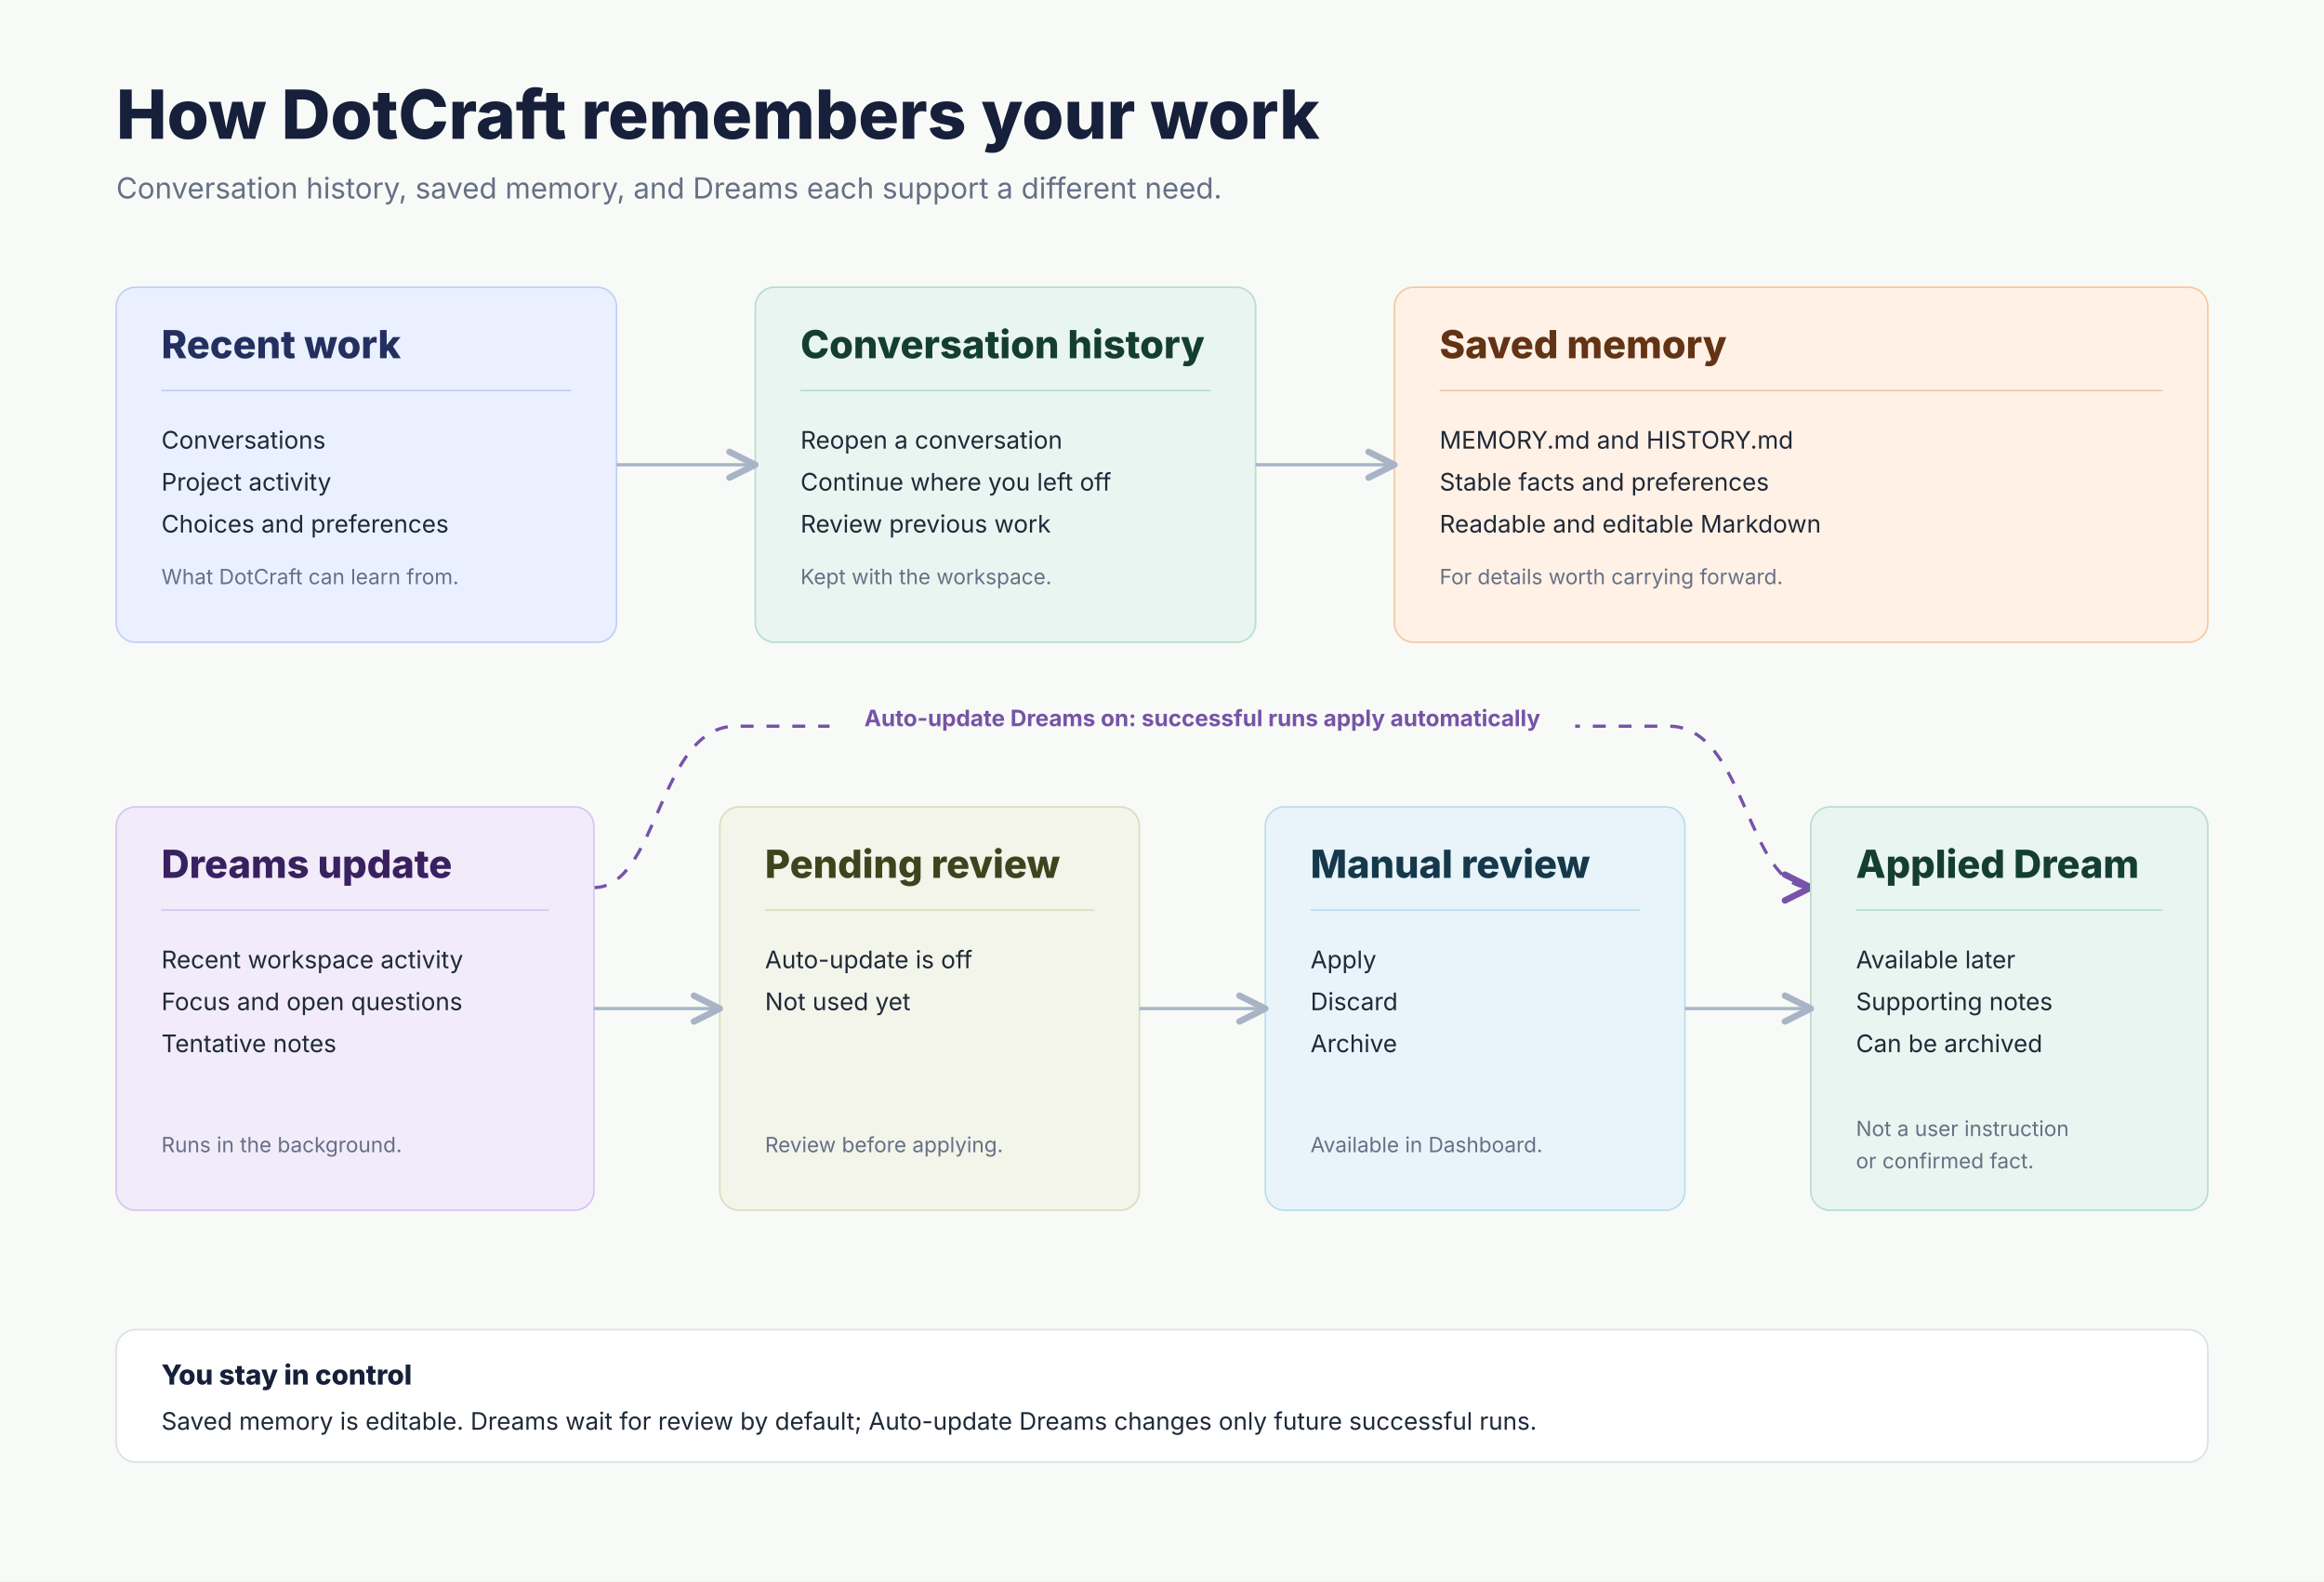
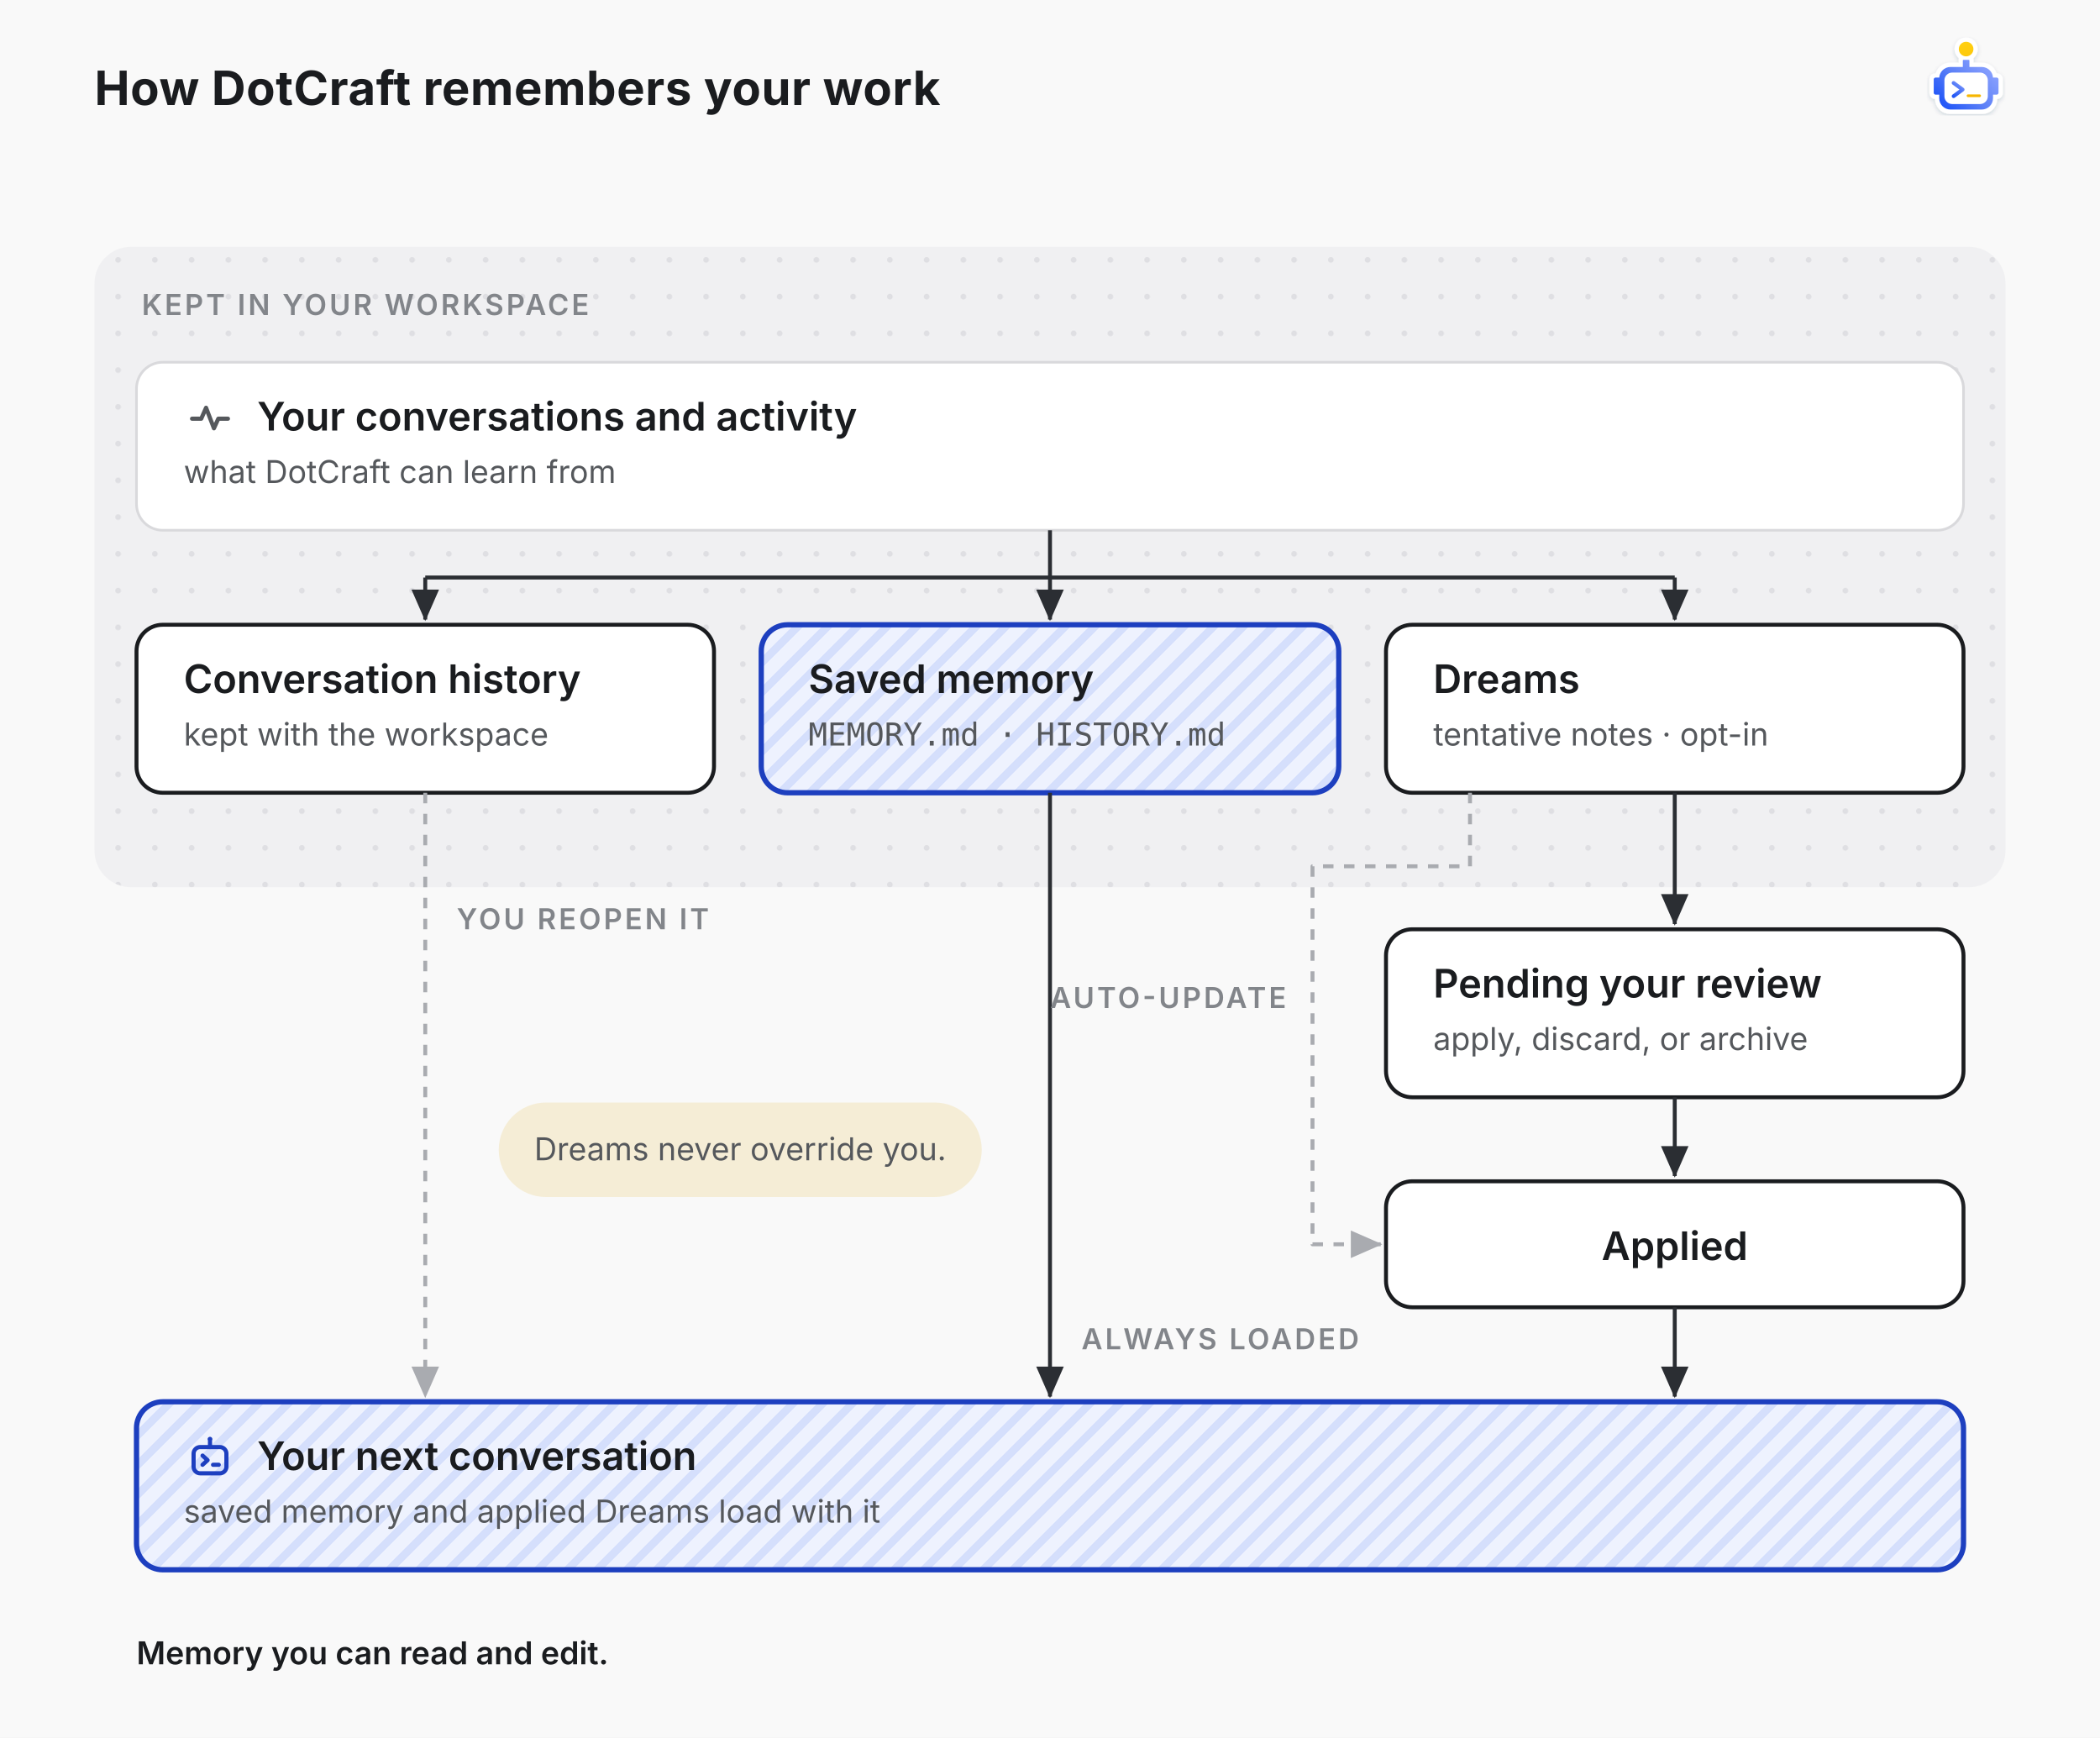
- <svg xmlns="http://www.w3.org/2000/svg" width="1440" height="980" viewBox="0 0 1440 980" fill="none" role="img" aria-labelledby="title desc">
-   <style>
-     text { font-family: Inter, ui-sans-serif, system-ui, -apple-system, BlinkMacSystemFont, "Segoe UI", sans-serif; letter-spacing: 0; }
-     .title { fill: #17203A; font-size: 42px; font-weight: 760; }
-     .subtitle { fill: #667085; font-size: 18px; }
-     .cardTitle { font-size: 24px; font-weight: 760; }
-     .label { font-size: 14px; font-weight: 720; }
-     .body { fill: #1F2937; font-size: 15px; }
-     .item { fill: #1F2937; font-size: 15px; }
-     .muted { fill: #667085; font-size: 13px; }
-   </style>
+ <svg xmlns="http://www.w3.org/2000/svg" width="800" height="662" viewBox="0 0 800 662" role="img" aria-label="How DotCraft remembers your work: conversations and workspace activity feed three stores kept in your workspace — conversation history you reopen yourself, saved memory in MEMORY.md and HISTORY.md that loads into every conversation, and Dreams, which stay pending until you apply them or Auto-update applies them — so your next conversation starts with saved memory and applied Dreams already loaded.">
  <defs>
-     <marker id="arrow" markerWidth="12" markerHeight="12" refX="10" refY="6" orient="auto">
-       <path d="M2 2L10 6L2 10" fill="none" stroke="#A8B4C6" stroke-width="2" stroke-linecap="round" stroke-linejoin="round" />
+     <marker id="a" markerWidth="9" markerHeight="9" refX="7.6" refY="4.5" orient="auto-start-reverse">
+       <path d="M0 1L8 4.5L0 8Z" fill="#2b2e33" />
    </marker>
-     <marker id="dashArrow" markerWidth="12" markerHeight="12" refX="10" refY="6" orient="auto">
-       <path d="M2 2L10 6L2 10" fill="none" stroke="#7653A8" stroke-width="2" stroke-linecap="round" stroke-linejoin="round" />
+     <marker id="b" markerWidth="9" markerHeight="9" refX="7.6" refY="4.5" orient="auto-start-reverse">
+       <path d="M0 1L8 4.5L0 8Z" fill="#a9abb0" />
    </marker>
+     <pattern id="hat_memory" width="8" height="8" patternUnits="userSpaceOnUse" patternTransform="rotate(45)">
+       <rect width="8" height="8" fill="#eef2fe" />
+       <rect width="3" height="8" fill="#2d5cf0" opacity="0.13" />
+     </pattern>
+     <pattern id="dots_memory" width="14" height="14" patternUnits="userSpaceOnUse">
+       <rect width="14" height="14" fill="#f0f0f2" />
+       <circle cx="3" cy="3" r="1.1" fill="#dfdfe3" />
+     </pattern>
+     <style>
+       text{font-family:-apple-system,BlinkMacSystemFont,"Segoe UI","PingFang SC","Hiragino Sans GB","Microsoft YaHei",sans-serif}
+       .dtitle{font-size:18px;font-weight:700;fill:#1a1c1f;letter-spacing:.2px}
+       .eyebrow{font-size:11px;font-weight:600;letter-spacing:.09em;fill:#82858a}
+       .title{font-size:15px;font-weight:600;fill:#1a1c1f}
+       .sub{font-size:13px;font-weight:600;fill:#1a1c1f}
+       .body{font-size:12px;font-weight:400;fill:#55585c}
+       .mono{font-size:12px;font-weight:400;fill:#55585c;font-family:ui-monospace,"SFMono-Regular","Cascadia Code","JetBrains Mono",Menlo,Consolas,monospace}
+       .node{fill:#ffffff;stroke:#1a1c1f;stroke-width:1.5}
+       .accent{fill:url(#hat_memory);stroke:#1d3fbf;stroke-width:2}
+       .zone{fill:url(#dots_memory)}
+       .frame{fill:#ffffff;stroke:#1d3fbf;stroke-width:2}
+       .ghost{fill:none;stroke:#d9d9dc;stroke-width:1.5;stroke-dasharray:5 4}
+       .link{stroke:#2b2e33;stroke-width:1.5;fill:none;stroke-linejoin:round}
+       .link2{stroke:#a9abb0;stroke-width:1.5;fill:none;stroke-linejoin:round;stroke-dasharray:4 4}
+       .cap{font-size:12px;font-weight:600;fill:#1a1c1f}
+     </style>
  </defs>
-   <rect width="1440" height="980" fill="#F8FAF7" />
-   <text x="72" y="86" class="title">How DotCraft remembers your work</text>
-   <text x="72" y="123" class="subtitle">Conversation history, saved memory, and Dreams each support a different need.</text>
-   <g transform="translate(72 178)">
-     <rect width="310" height="220" rx="12" fill="#EAF0FF" stroke="#C2CEF7" />
-     <text x="28" y="44" class="cardTitle" fill="#23305F">Recent work</text>
-     <line x1="28" y1="64" x2="282" y2="64" stroke="#C2CEF7" />
-     <text x="28" y="100" class="item">Conversations</text>
-     <text x="28" y="126" class="item">Project activity</text>
-     <text x="28" y="152" class="item">Choices and preferences</text>
-     <text x="28" y="184" class="muted">What DotCraft can learn from.</text>
-   </g>
-   <g transform="translate(468 178)">
-     <rect width="310" height="220" rx="12" fill="#E9F5F0" stroke="#B7DED0" />
-     <text x="28" y="44" class="cardTitle" fill="#153E33">Conversation history</text>
-     <line x1="28" y1="64" x2="282" y2="64" stroke="#B7DED0" />
-     <text x="28" y="100" class="item">Reopen a conversation</text>
-     <text x="28" y="126" class="item">Continue where you left off</text>
-     <text x="28" y="152" class="item">Review previous work</text>
-     <text x="28" y="184" class="muted">Kept with the workspace.</text>
-   </g>
-   <g transform="translate(864 178)">
-     <rect width="504" height="220" rx="12" fill="#FFF1E6" stroke="#F3C9A4" />
-     <text x="28" y="44" class="cardTitle" fill="#623314">Saved memory</text>
-     <line x1="28" y1="64" x2="476" y2="64" stroke="#F3C9A4" />
-     <text x="28" y="100" class="item">MEMORY.md and HISTORY.md</text>
-     <text x="28" y="126" class="item">Stable facts and preferences</text>
-     <text x="28" y="152" class="item">Readable and editable Markdown</text>
-     <text x="28" y="184" class="muted">For details worth carrying forward.</text>
-   </g>
-   <path d="M382 288H468" stroke="#A8B4C6" stroke-width="2" marker-end="url(#arrow)" />
-   <path d="M778 288H864" stroke="#A8B4C6" stroke-width="2" marker-end="url(#arrow)" />
-   <path d="M368 550C408 550 408 450 456 450H1034C1082 450 1082 550 1122 550" stroke="#7653A8" stroke-width="2" stroke-dasharray="8 8" marker-end="url(#dashArrow)" />
-   <rect x="514" y="428" width="462" height="34" rx="8" fill="#F8FAF7" />
-   <text x="745" y="450" text-anchor="middle" class="label" fill="#7653A8">Auto-update Dreams on: successful runs apply automatically</text>
-   <g transform="translate(72 500)">
-     <rect width="296" height="250" rx="12" fill="#F1EBFA" stroke="#D7C5EF" />
-     <text x="28" y="44" class="cardTitle" fill="#39205F">Dreams update</text>
-     <line x1="28" y1="64" x2="268" y2="64" stroke="#D7C5EF" />
-     <text x="28" y="100" class="item">Recent workspace activity</text>
-     <text x="28" y="126" class="item">Focus and open questions</text>
-     <text x="28" y="152" class="item">Tentative notes</text>
-     <text x="28" y="214" class="muted">Runs in the background.</text>
-   </g>
-   <g transform="translate(446 500)">
-     <rect width="260" height="250" rx="12" fill="#F3F4EA" stroke="#D9DEC0" />
-     <text x="28" y="44" class="cardTitle" fill="#3F431E">Pending review</text>
-     <line x1="28" y1="64" x2="232" y2="64" stroke="#D9DEC0" />
-     <text x="28" y="100" class="item">Auto-update is off</text>
-     <text x="28" y="126" class="item">Not used yet</text>
-     <text x="28" y="214" class="muted">Review before applying.</text>
-   </g>
-   <g transform="translate(784 500)">
-     <rect width="260" height="250" rx="12" fill="#E8F4FA" stroke="#BBDCEE" />
-     <text x="28" y="44" class="cardTitle" fill="#15384B">Manual review</text>
-     <line x1="28" y1="64" x2="232" y2="64" stroke="#BBDCEE" />
-     <text x="28" y="100" class="item">Apply</text>
-     <text x="28" y="126" class="item">Discard</text>
-     <text x="28" y="152" class="item">Archive</text>
-     <text x="28" y="214" class="muted">Available in Dashboard.</text>
-   </g>
-   <g transform="translate(1122 500)">
-     <rect width="246" height="250" rx="12" fill="#E9F5F0" stroke="#B7DED0" />
-     <text x="28" y="44" class="cardTitle" fill="#153E33">Applied Dream</text>
-     <line x1="28" y1="64" x2="218" y2="64" stroke="#B7DED0" />
-     <text x="28" y="100" class="item">Available later</text>
-     <text x="28" y="126" class="item">Supporting notes</text>
-     <text x="28" y="152" class="item">Can be archived</text>
-     <text x="28" y="204" class="muted">Not a user instruction</text>
-     <text x="28" y="224" class="muted">or confirmed fact.</text>
-   </g>
-   <path d="M368 625H446" stroke="#A8B4C6" stroke-width="2" marker-end="url(#arrow)" />
-   <path d="M706 625H784" stroke="#A8B4C6" stroke-width="2" marker-end="url(#arrow)" />
-   <path d="M1044 625H1122" stroke="#A8B4C6" stroke-width="2" marker-end="url(#arrow)" />
-   <g transform="translate(72 824)">
-     <rect width="1296" height="82" rx="12" fill="#FFFFFF" stroke="#D9E0EA" />
-     <text x="28" y="34" fill="#17203A" font-size="17" font-weight="760">You stay in control</text>
-     <text x="28" y="62" class="body">Saved memory is editable. Dreams wait for review by default; Auto-update Dreams changes only future successful runs.</text>
+   <rect width="800" height="662" fill="#f9f9f9" />
+   <text x="36" y="40" class="dtitle">How DotCraft remembers your work</text>
+   <svg x="734" y="14" width="30" height="30" viewBox="0 0 1024 1024" fill="none">
+     <defs>
+       <linearGradient id="lb_memory" x1="279" y1="766" x2="736" y2="334" gradientUnits="userSpaceOnUse">
+         <stop offset="0" stop-color="#2458f7" />
+         <stop offset=".46" stop-color="#5f82f7" />
+         <stop offset="1" stop-color="#8fa5ff" />
+       </linearGradient>
+       <linearGradient id="lm_memory" x1="380" y1="696" x2="492" y2="557" gradientUnits="userSpaceOnUse">
+         <stop offset="0" stop-color="#2257f5" />
+         <stop offset=".55" stop-color="#577df7" />
+         <stop offset="1" stop-color="#8ca2ff" />
+       </linearGradient>
+       <linearGradient id="ly_memory" x1="481" y1="174" x2="617" y2="713" gradientUnits="userSpaceOnUse">
+         <stop offset="0" stop-color="#ffcf11" />
+         <stop offset="1" stop-color="#f6b500" />
+       </linearGradient>
+       <filter id="ls_memory" x="-12%" y="-12%" width="124%" height="124%">
+         <feDropShadow dx="0" dy="18" stdDeviation="24" flood-color="#0b3d62" flood-opacity=".18" />
+       </filter>
+     </defs>
+     <g transform="translate(512 528) scale(1.3) translate(-512 -512)">
+       <g filter="url(#ls_memory)">
+         <rect x="201" y="365" width="622" height="513" rx="151" fill="#fff" />
+         <rect x="145" y="472" width="136" height="256" rx="58" fill="#fff" />
+         <rect x="743" y="472" width="136" height="256" rx="58" fill="#fff" />
+         <rect x="438" y="270" width="148" height="182" rx="2" fill="#fff" />
+         <circle cx="512" cy="229" r="116" fill="#fff" />
+       </g>
+       <rect x="243" y="408" width="538" height="426" rx="113" fill="url(#lb_memory)" />
+       <rect x="188" y="514" width="90" height="171" rx="19" fill="url(#lb_memory)" />
+       <rect x="746" y="514" width="90" height="171" rx="19" fill="url(#lb_memory)" />
+       <rect x="479" y="337" width="66" height="119" rx="6" fill="url(#lb_memory)" />
+       <rect x="295" y="464" width="434" height="315" rx="78" fill="#fff" />
+       <circle cx="512" cy="229" r="73" fill="url(#ly_memory)" />
+       <path d="M387 568 477 634 387 700" stroke="url(#lm_memory)" stroke-width="38" stroke-linecap="round" stroke-linejoin="round" />
+       <path d="M531 696h116" stroke="url(#ly_memory)" stroke-width="27" stroke-linecap="round" />
+     </g>
+   </svg>
+   <g transform="translate(0,54)">
+     <rect x="36" y="40" width="728" height="244" rx="14" class="zone" />
+     <text x="54" y="66" class="eyebrow">KEPT IN YOUR WORKSPACE</text>
+     <rect x="52" y="84" width="696" height="64" rx="10" fill="#ffffff" stroke="#d9d9dc" stroke-width="1" />
+     <g transform="translate(70,95) scale(0.8333)" fill="none" stroke="#55585c" stroke-width="1.9" stroke-linecap="round" stroke-linejoin="round">
+       <path d="M3.8,12.6 H8 L10.2,7.6 13.8,17 15.8,12.6 H20.2" />
+     </g>
+     <text x="98" y="110" class="title">Your conversations and activity</text>
+     <text x="70" y="130" class="body">what DotCraft can learn from</text>
+     <path d="M400 148 V182" class="link" marker-end="url(#a)" />
+     <path d="M162 166 H638" class="link" />
+     <path d="M162 166 V182" class="link" marker-end="url(#a)" />
+     <path d="M638 166 V182" class="link" marker-end="url(#a)" />
+     <rect x="52" y="184" width="220" height="64" rx="10" class="node" />
+     <text x="70" y="210" class="title">Conversation history</text>
+     <text x="70" y="230" class="body">kept with the workspace</text>
+     <rect x="290" y="184" width="220" height="64" rx="10" class="accent" />
+     <text x="308" y="210" class="title">Saved memory</text>
+     <text x="308" y="230" class="mono">MEMORY.md · HISTORY.md</text>
+     <rect x="528" y="184" width="220" height="64" rx="10" class="node" />
+     <text x="546" y="210" class="title">Dreams</text>
+     <text x="546" y="230" class="body">tentative notes · opt-in</text>
+     <path d="M162 248 V478" class="link2" marker-end="url(#b)" />
+     <text x="174" y="300" class="eyebrow">YOU REOPEN IT</text>
+     <path d="M400 248 V478" class="link" marker-end="url(#a)" />
+     <text x="412" y="460" class="eyebrow">ALWAYS LOADED</text>
+     <path d="M638 248 V298" class="link" marker-end="url(#a)" />
+     <rect x="528" y="300" width="220" height="64" rx="10" class="node" />
+     <text x="546" y="326" class="title">Pending your review</text>
+     <text x="546" y="346" class="body">apply, discard, or archive</text>
+     <path d="M638 364 V394" class="link" marker-end="url(#a)" />
+     <rect x="528" y="396" width="220" height="48" rx="10" class="node" />
+     <text x="638" y="426" class="title" text-anchor="middle">Applied</text>
+     <path d="M560 248 V276 H500 V420 H526" class="link2" marker-end="url(#b)" />
+     <text x="490" y="330" class="eyebrow" text-anchor="end">AUTO-UPDATE</text>
+     <path d="M638 444 V478" class="link" marker-end="url(#a)" />
+     <rect x="190" y="366" width="184" height="36" rx="18" fill="#f5edd6" class="capsule" />
+     <text x="282" y="388" class="body" text-anchor="middle" fill="#7a5d1d">Dreams never override you.</text>
+     <rect x="52" y="480" width="696" height="64" rx="10" class="accent" />
+     <g transform="translate(70,491) scale(0.8333)" fill="none" stroke="#1d3fbf" stroke-width="1.9" stroke-linecap="round" stroke-linejoin="round">
+       <rect x="4.5" y="7.5" width="15" height="12" rx="3" />
+       <path d="M12,7.5 V4.9" />
+       <circle cx="12" cy="3.9" r="1.1" fill="#1d3fbf" stroke="none" />
+       <path d="M8.6,11.4 l2.3,2.1 -2.3,2.1 M13.4,15.6 h2.6" />
+     </g>
+     <text x="98" y="506" class="title">Your next conversation</text>
+     <text x="70" y="526" class="body">saved memory and applied Dreams load with it</text>
+     <text x="52" y="580" class="cap">Memory you can read and edit.</text>
  </g>
</svg>
